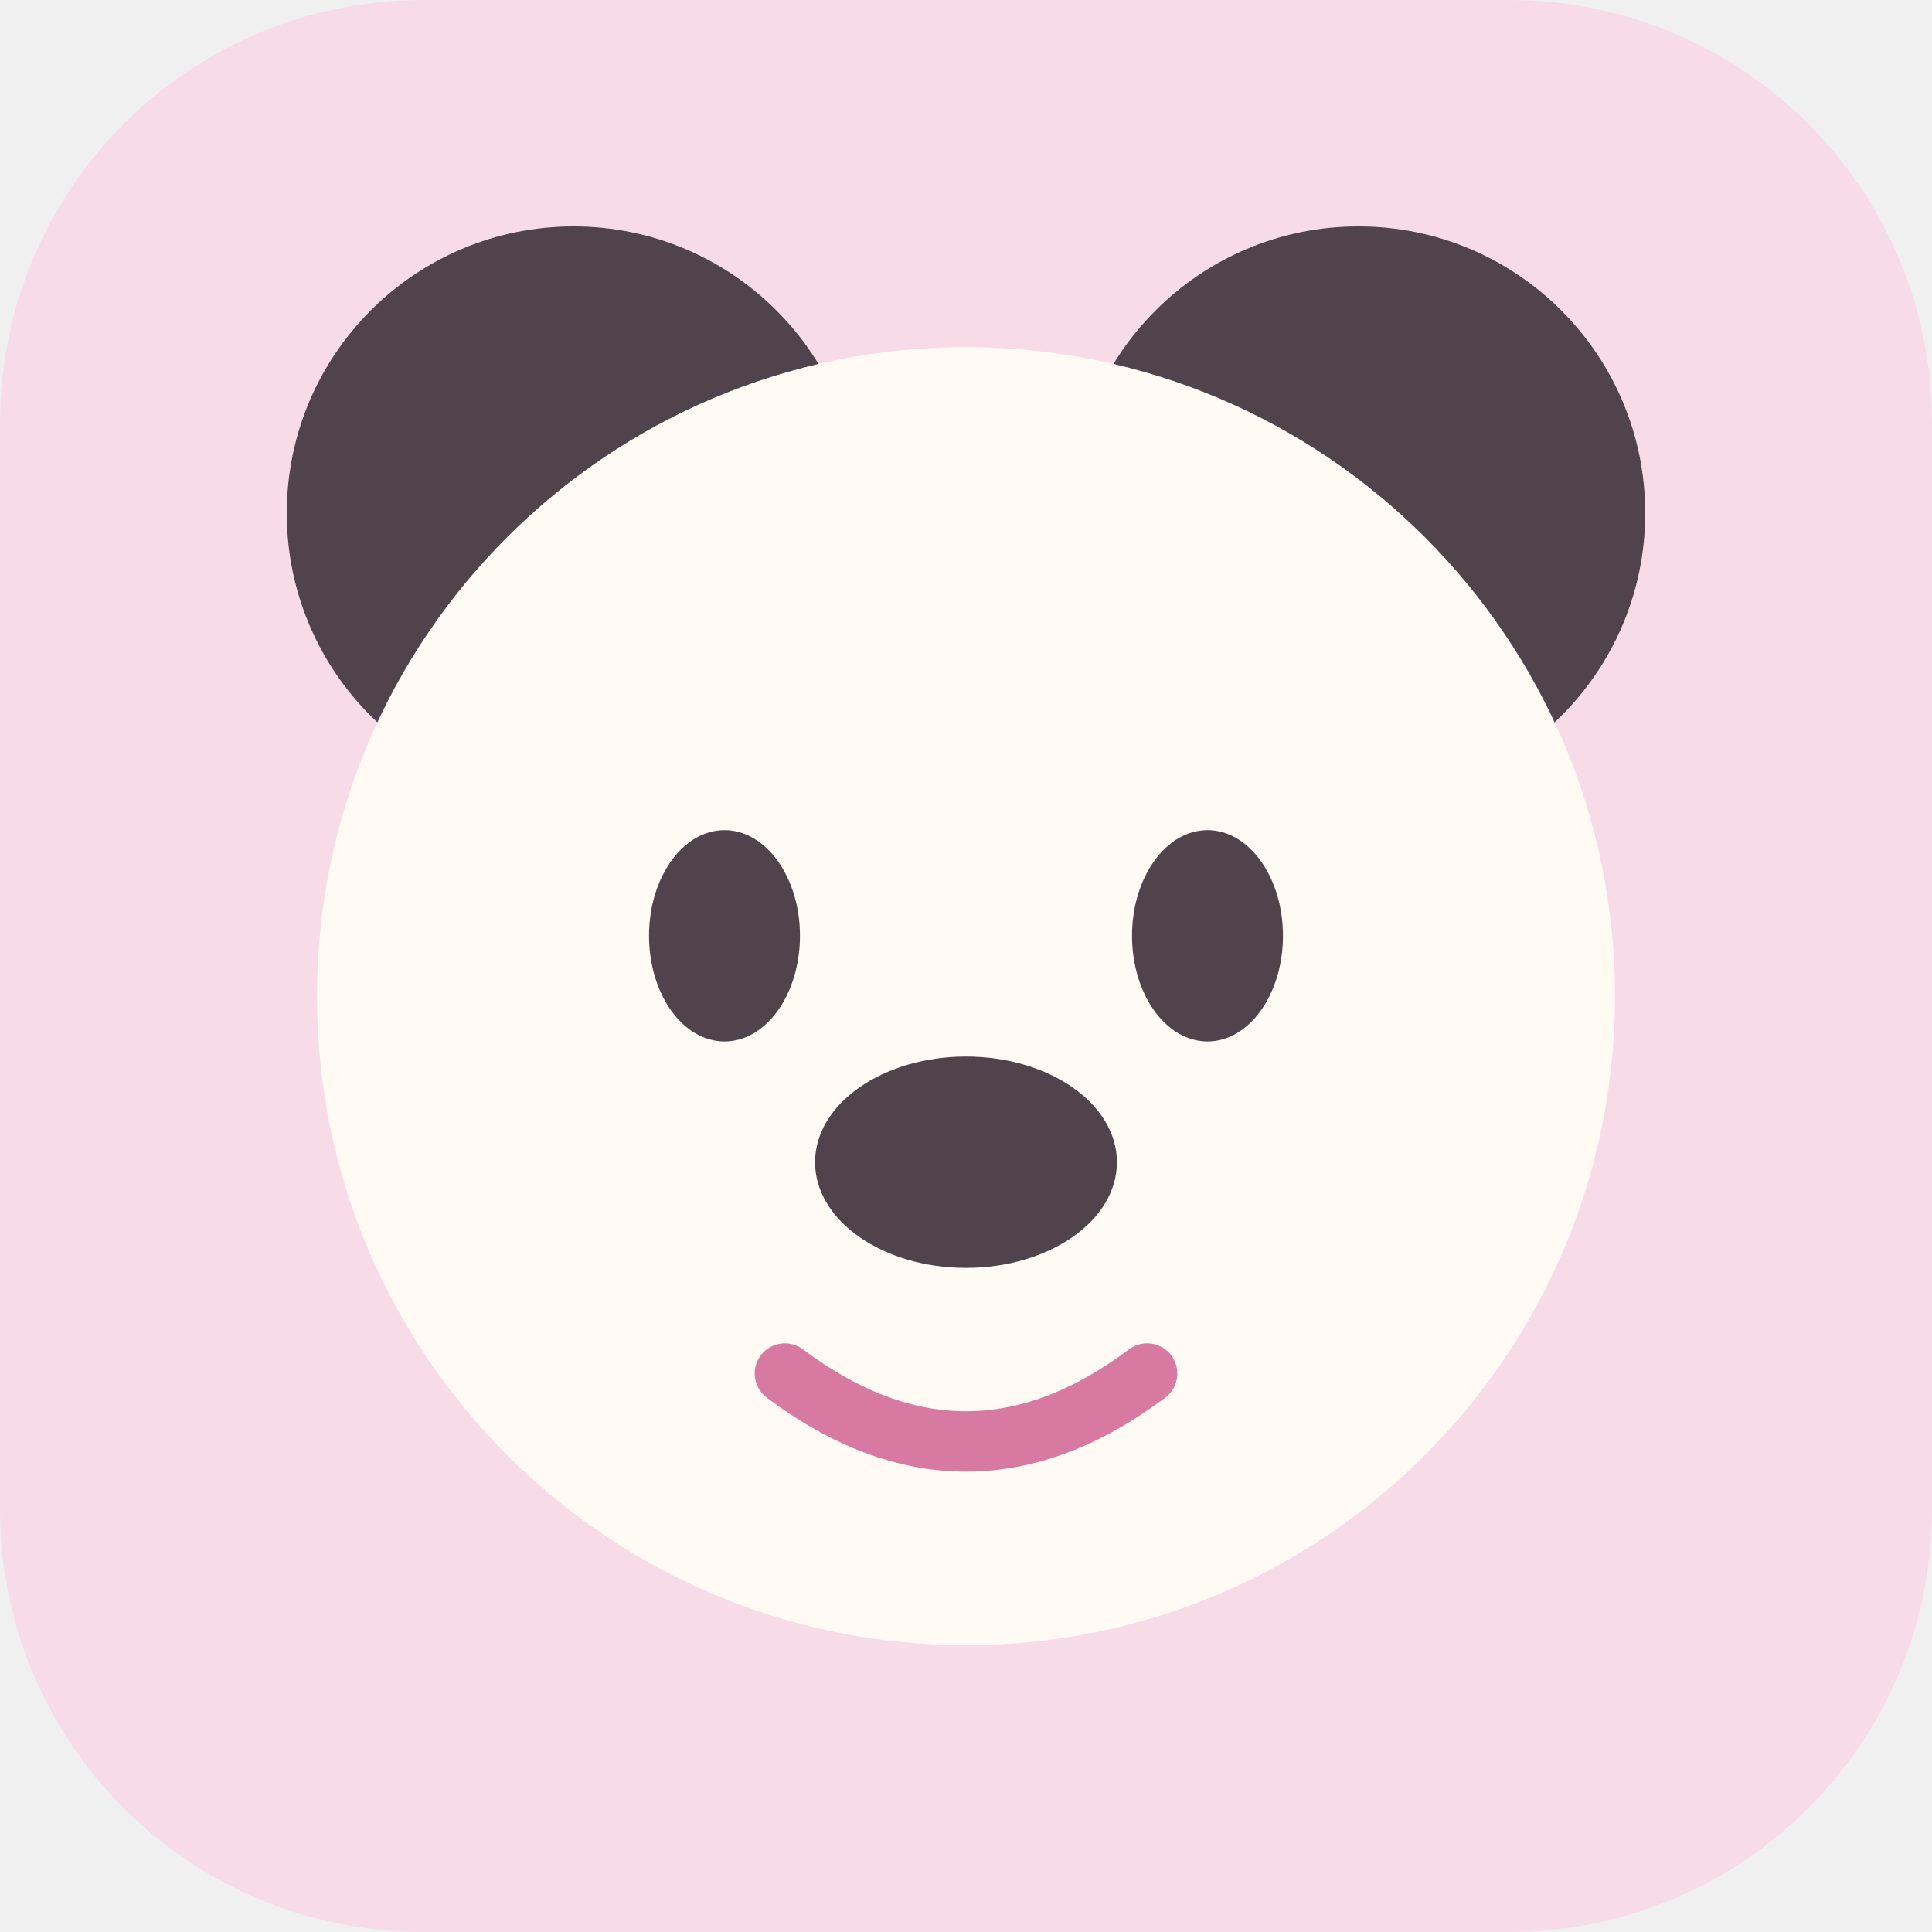
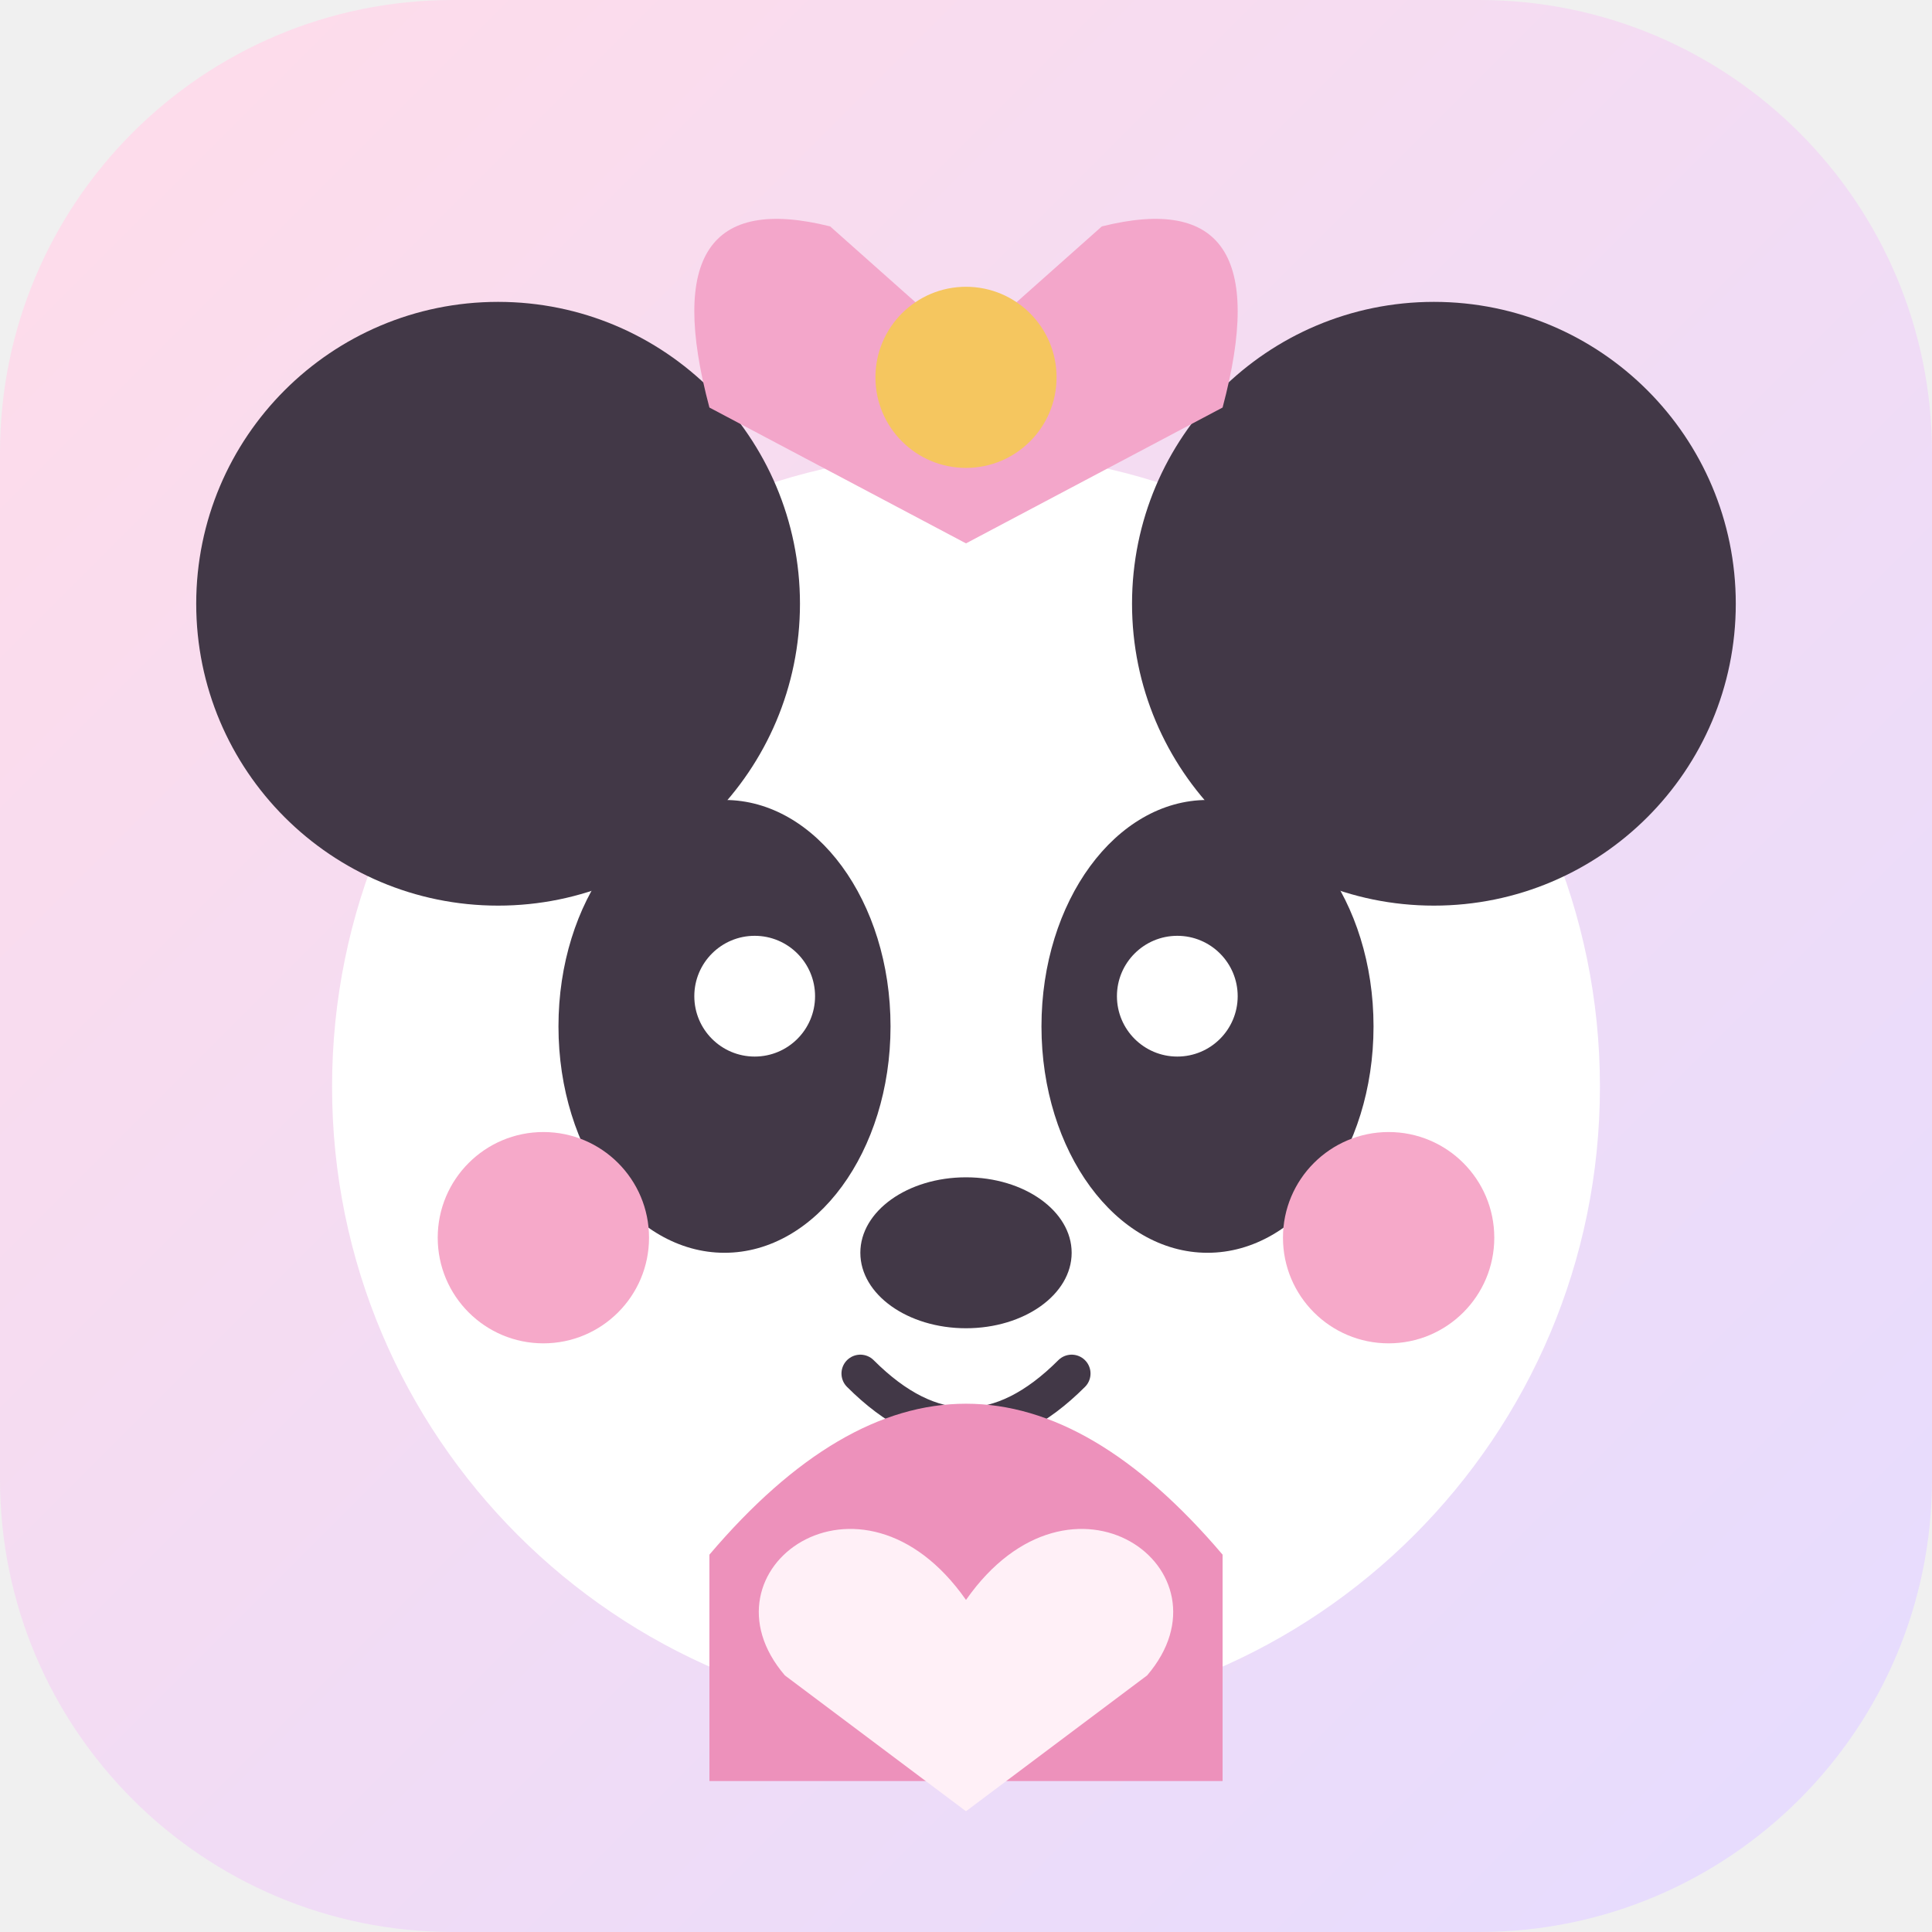
<svg xmlns="http://www.w3.org/2000/svg" viewBox="0 0 128 128">
-   <rect width="128" height="128" rx="28" fill="#f7dce8" />
-   <circle cx="38" cy="34" r="19" fill="#51434b" />
-   <circle cx="90" cy="34" r="19" fill="#51434b" />
-   <circle cx="64" cy="66" r="43" fill="#fffaf4" />
-   <ellipse cx="48" cy="62" rx="5" ry="7" fill="#51434b" />
-   <ellipse cx="80" cy="62" rx="5" ry="7" fill="#51434b" />
-   <ellipse cx="64" cy="77" rx="10" ry="7" fill="#51434b" />
-   <path d="M52 91q12 9 24 0" fill="none" stroke="#d879a2" stroke-width="4" stroke-linecap="round" />
+   <defs>
+     <linearGradient id="b" x2="1" y2="1">
+       <stop stop-color="#ffdce9" />
+       <stop offset="1" stop-color="#e5dcff" />
+     </linearGradient>
+   </defs>
+   <rect width="128" height="128" rx="30" fill="url(#b)" />
+   <circle cx="64" cy="72" r="42" fill="#fff" />
+   <circle cx="33" cy="40" r="20" fill="#423847" />
+   <circle cx="95" cy="40" r="20" fill="#423847" />
+   <ellipse cx="48" cy="68" rx="11" ry="15" fill="#423847" />
+   <ellipse cx="80" cy="68" rx="11" ry="15" fill="#423847" />
+   <circle cx="50" cy="66" r="4" fill="#fff" />
+   <circle cx="78" cy="66" r="4" fill="#fff" />
+   <ellipse cx="64" cy="83" rx="7" ry="5" fill="#423847" />
+   <path d="M57 91q7 7 14 0" fill="none" stroke="#423847" stroke-width="2.5" stroke-linecap="round" />
+   <circle cx="36" cy="82" r="7" fill="#f6a9c9" />
+   <circle cx="92" cy="82" r="7" fill="#f6a9c9" />
+   <path d="M47 27q-4-15 8-12l9 8 9-8q12-3 8 12L64 36z" fill="#f3a6ca" />
+   <circle cx="64" cy="25" r="6" fill="#f5c65f" />
+   <path d="M47 103q17-20 34 0v15H47z" fill="#ed91bb" />
+   <path d="M64 106c-7-10-18-2-12 5l12 9 12-9c6-7-5-15-12-5" fill="#fff0f7" />
</svg>
